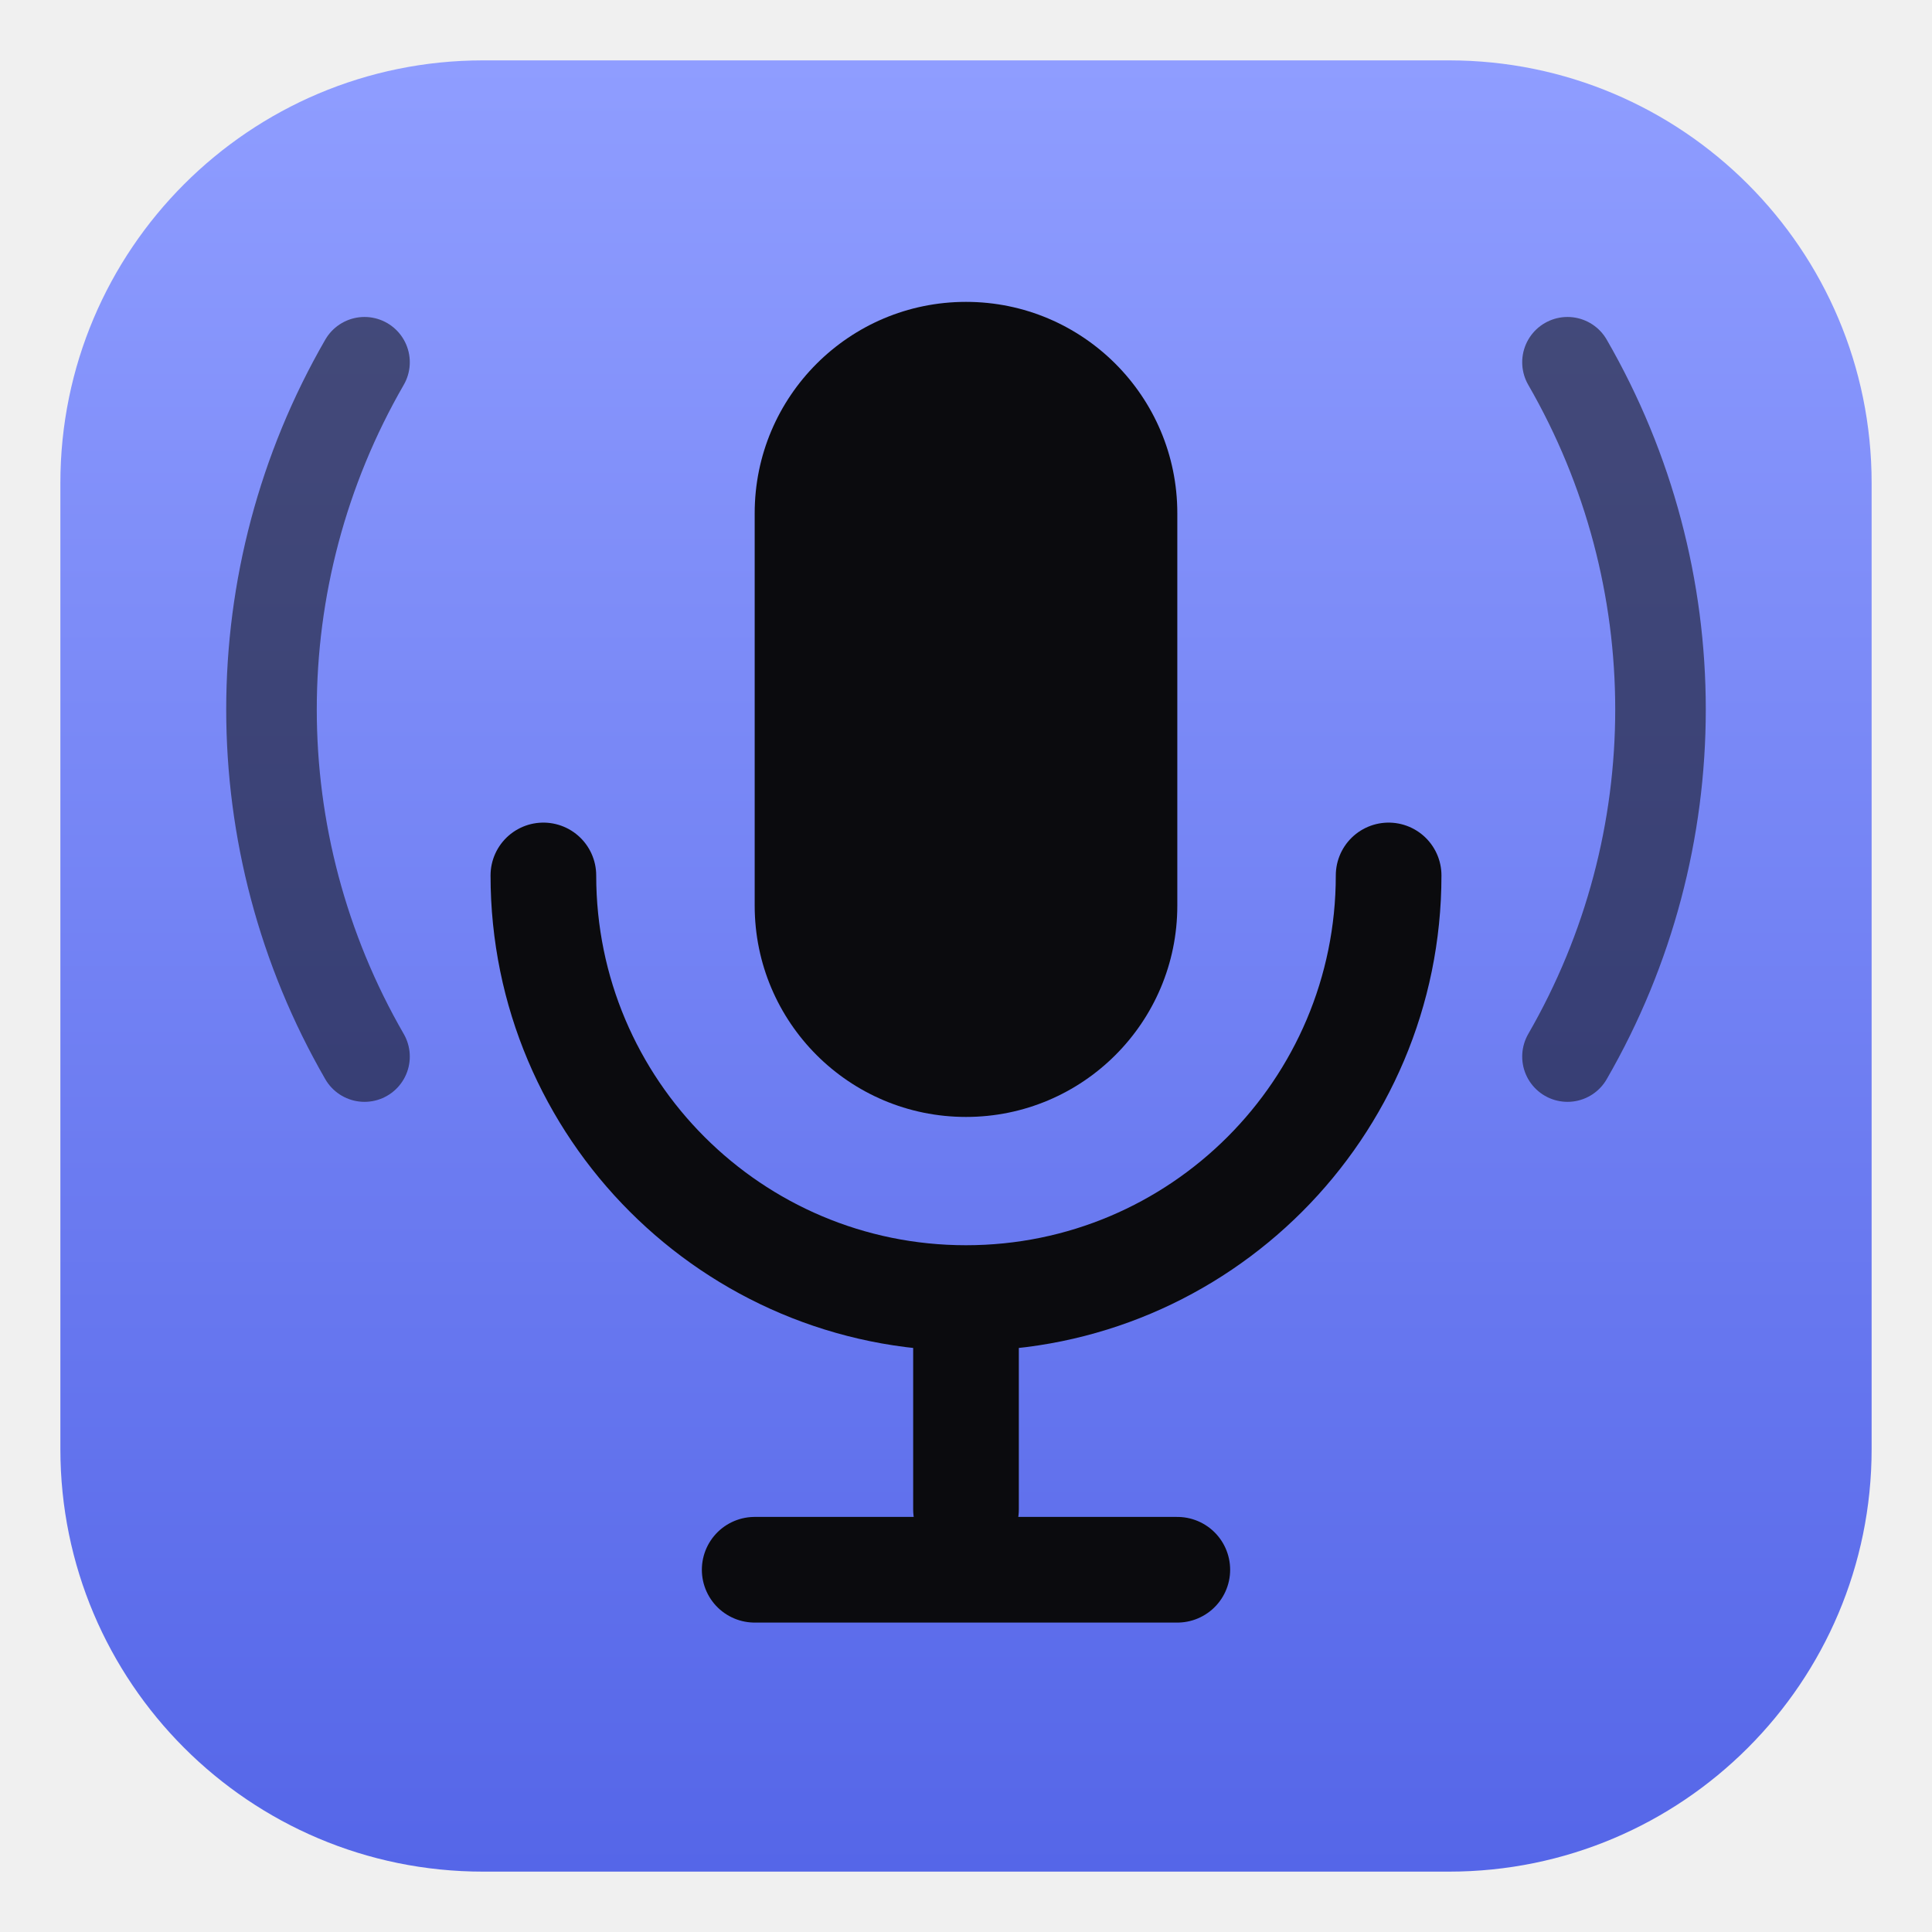
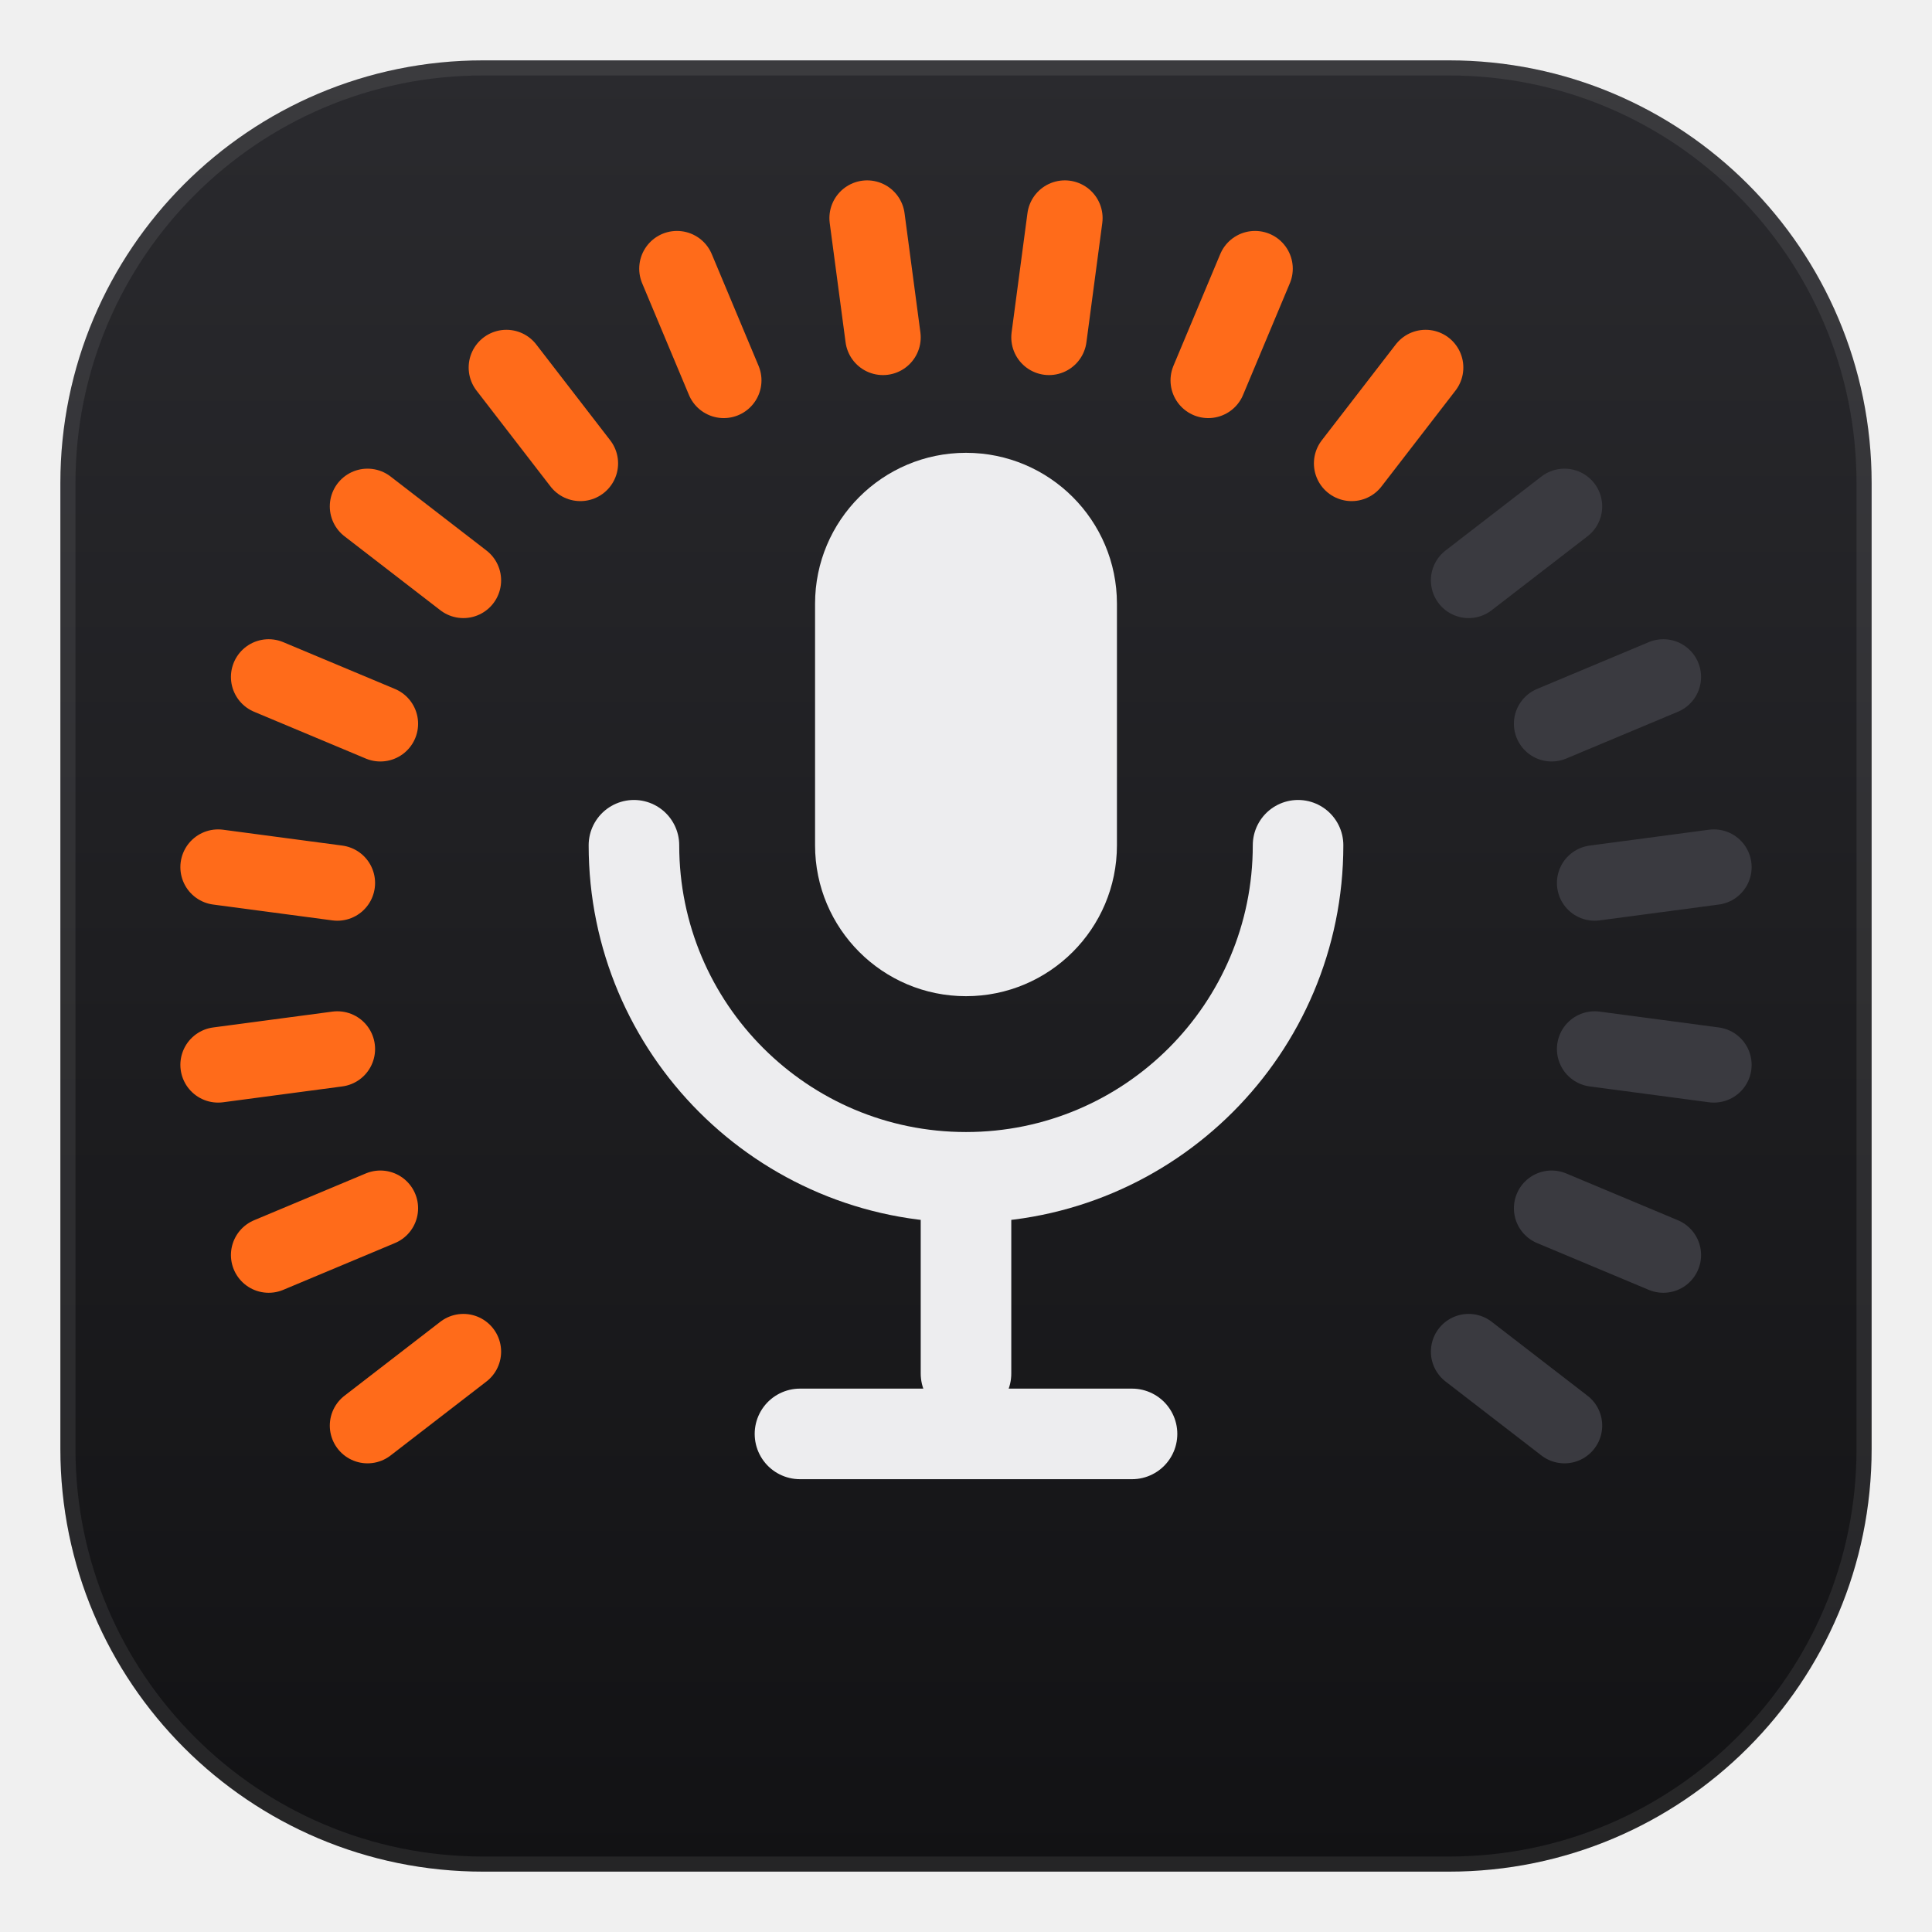
<svg xmlns="http://www.w3.org/2000/svg" width="256" height="256" viewBox="0 0 256 256">
  <defs>
    <linearGradient id="bg" x1="0" y1="0" x2="0" y2="1">
-       <stop offset="0" stop-color="#8F9DFF" />
-       <stop offset="1" stop-color="#5566E8" />
+       <stop offset="0" stop-color="#2A2A2E" />
+       <stop offset="1" stop-color="#121214" />
    </linearGradient>
  </defs>
  <rect x="8" y="8" width="240" height="240" rx="56" fill="url(#bg)" />
-   <g fill="none" stroke="#0B0B0E" stroke-linecap="round">
-     <rect x="100" y="40" width="56" height="108" rx="28" fill="#0B0B0E" stroke="none" />
-     <path d="M72 116a56 56 0 0 0 112 0M128 172v28M100 208h56" stroke-width="14" />
-     <path d="M207.7 48a92 92 0 0 1 0 92M48.3 48a92 92 0 0 0 0 92" stroke-width="12" opacity="0.55" />
+   <rect x="9" y="9" width="238" height="238" rx="55" fill="none" stroke="#FFFFFF" stroke-opacity="0.08" stroke-width="2" />
+   <g fill="none" stroke-linecap="round">
+     <path id="ring-lit" stroke="#FF6B1A" stroke-width="10" d="M61.4 179.1L48.7 188.9M50.4 160.1L35.6 166.3M44.7 139L28.9 141.1M44.7 117L28.9 114.9M50.4 95.9L35.6 89.7M61.4 76.9L48.7 67.1M76.9 61.4L67.1 48.7M95.9 50.4L89.7 35.6M117 44.7L114.9 28.9M139 44.7L141.1 28.9M160.1 50.4L166.3 35.6M179.1 61.4L188.9 48.7" />
+     <path id="ring-off" stroke="#3A3A40" stroke-width="10" d="M194.6 76.9L207.3 67.1M205.6 95.9L220.4 89.7M211.3 117L227.1 114.9M211.3 139L227.1 141.1M205.6 160.1L220.4 166.3M194.6 179.1L207.3 188.9" />
+     <rect x="108" y="60" width="40" height="72" rx="20" fill="#EDEDEF" />
+     <path stroke="#EDEDEF" stroke-width="12" d="M84 112a44 44 0 0 0 88 0M128 156v26M106 190h44" />
  </g>
</svg>
